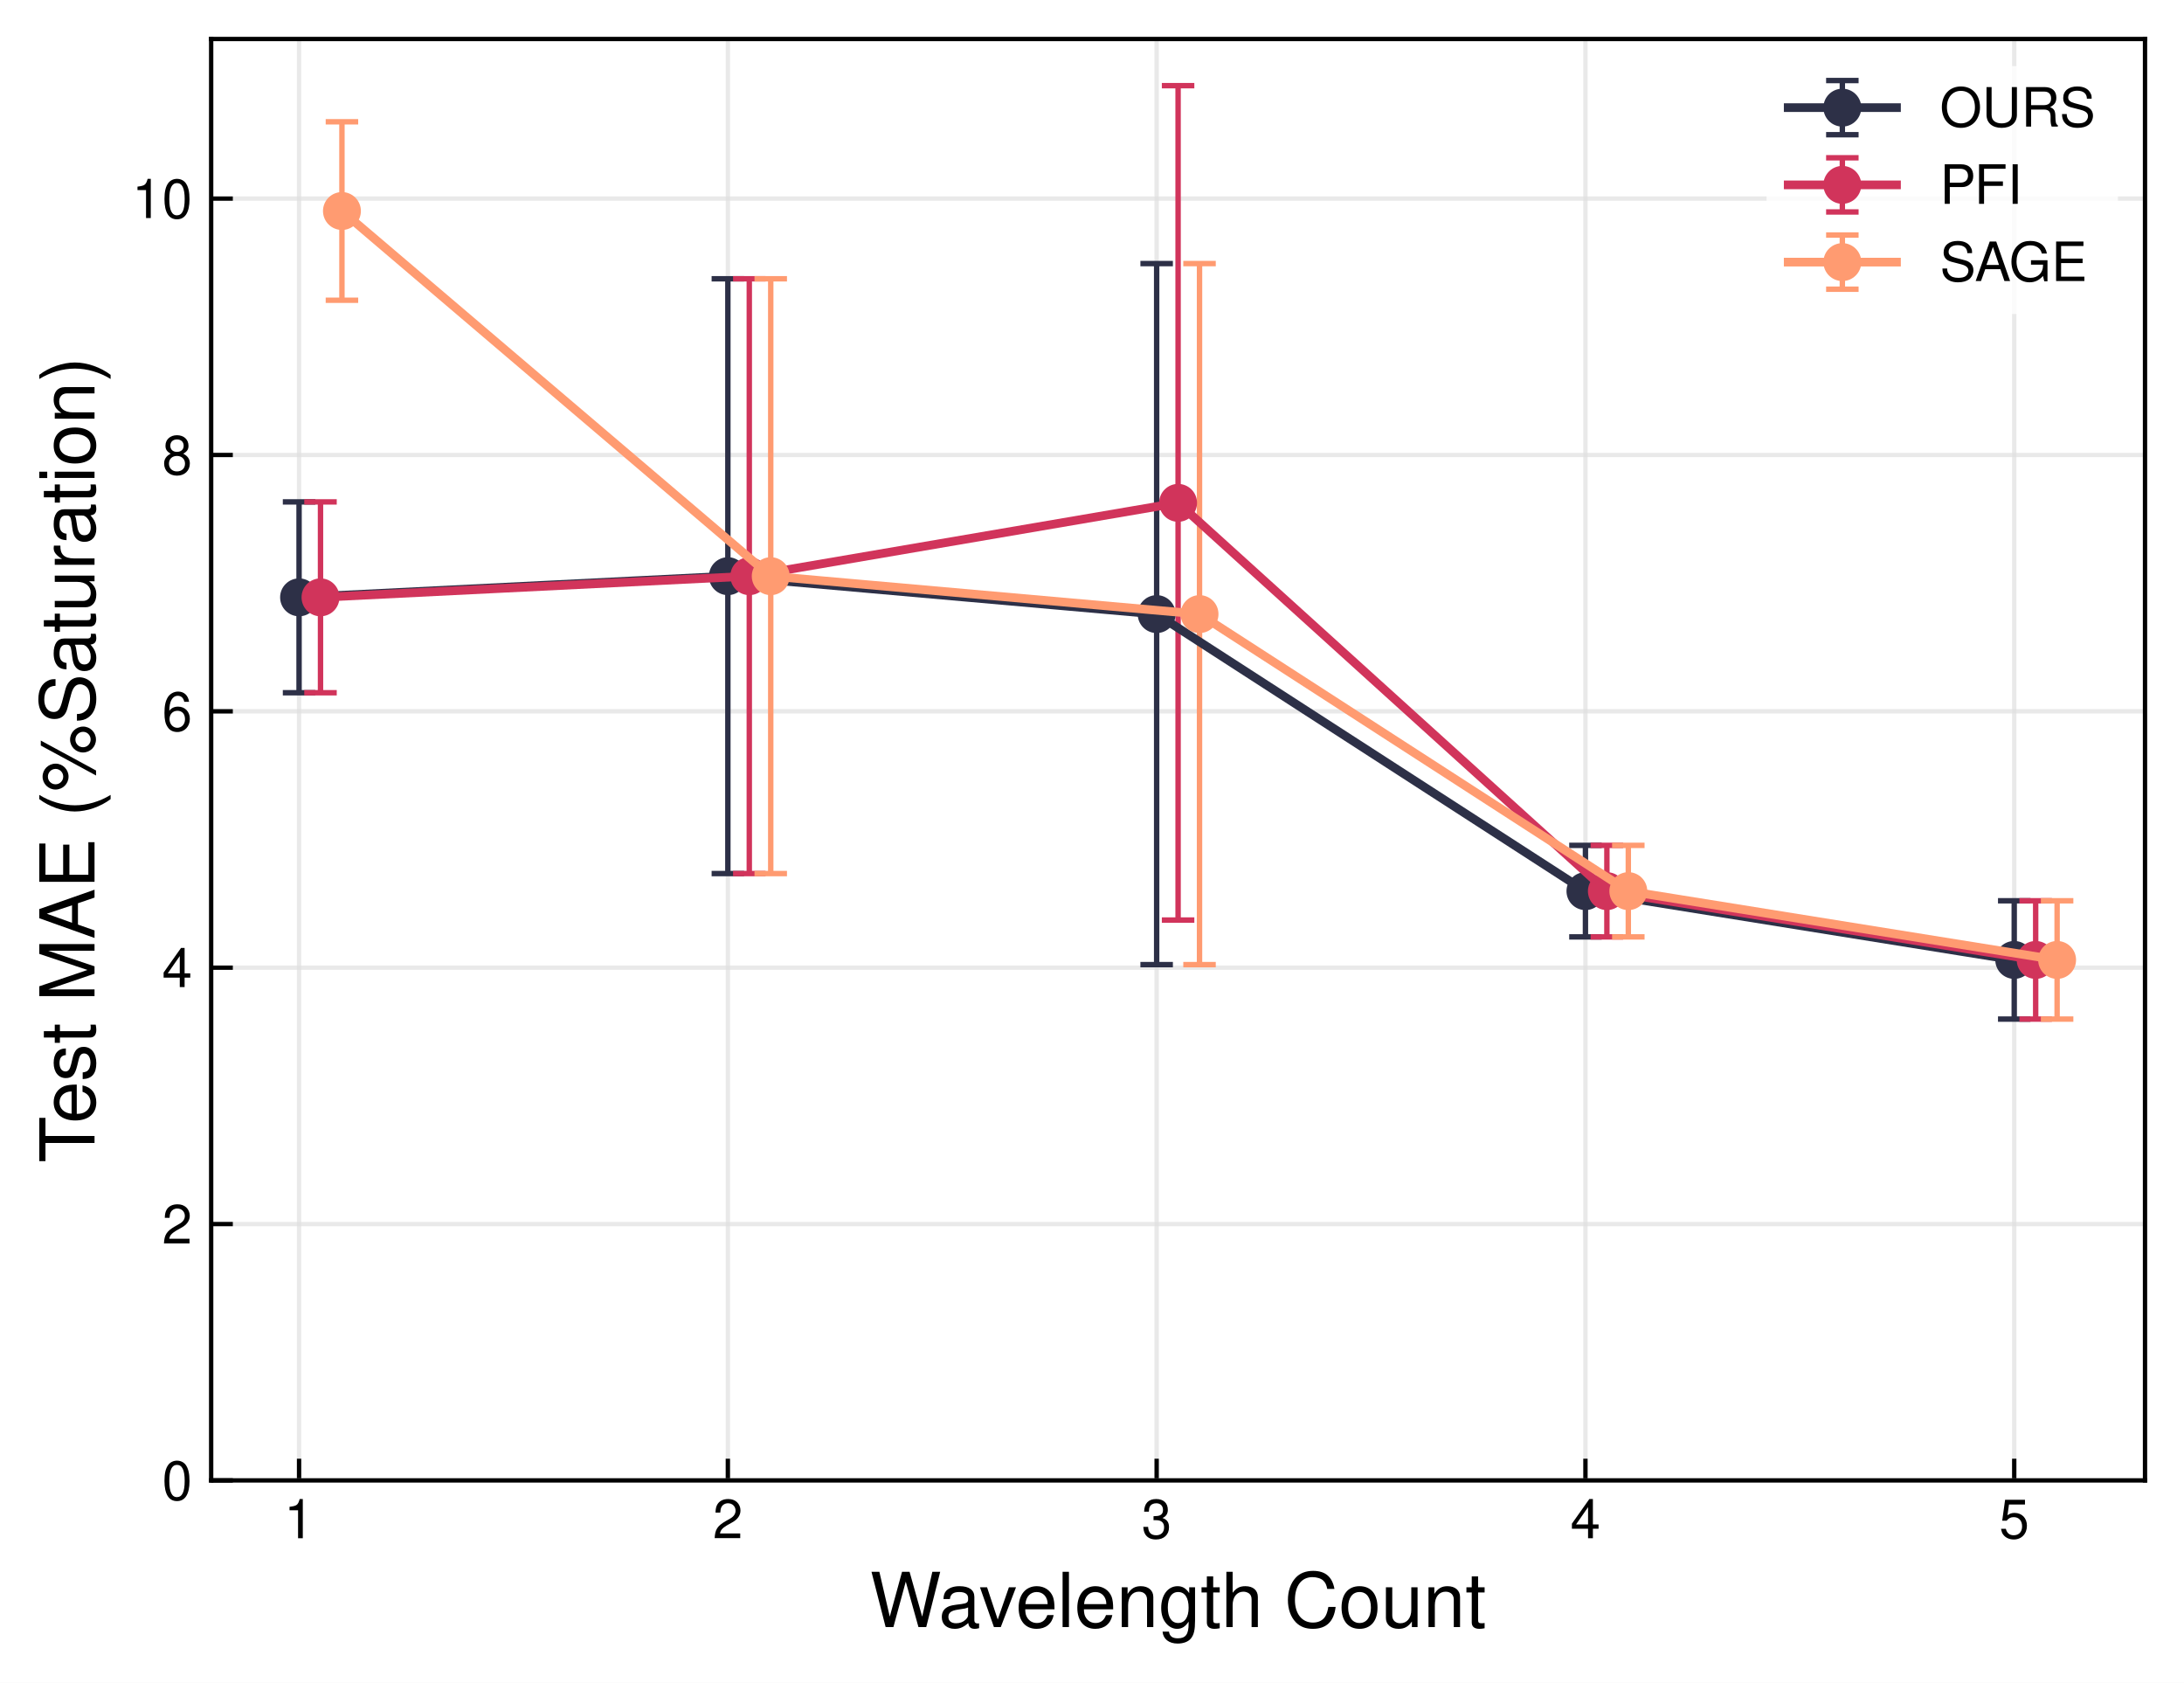
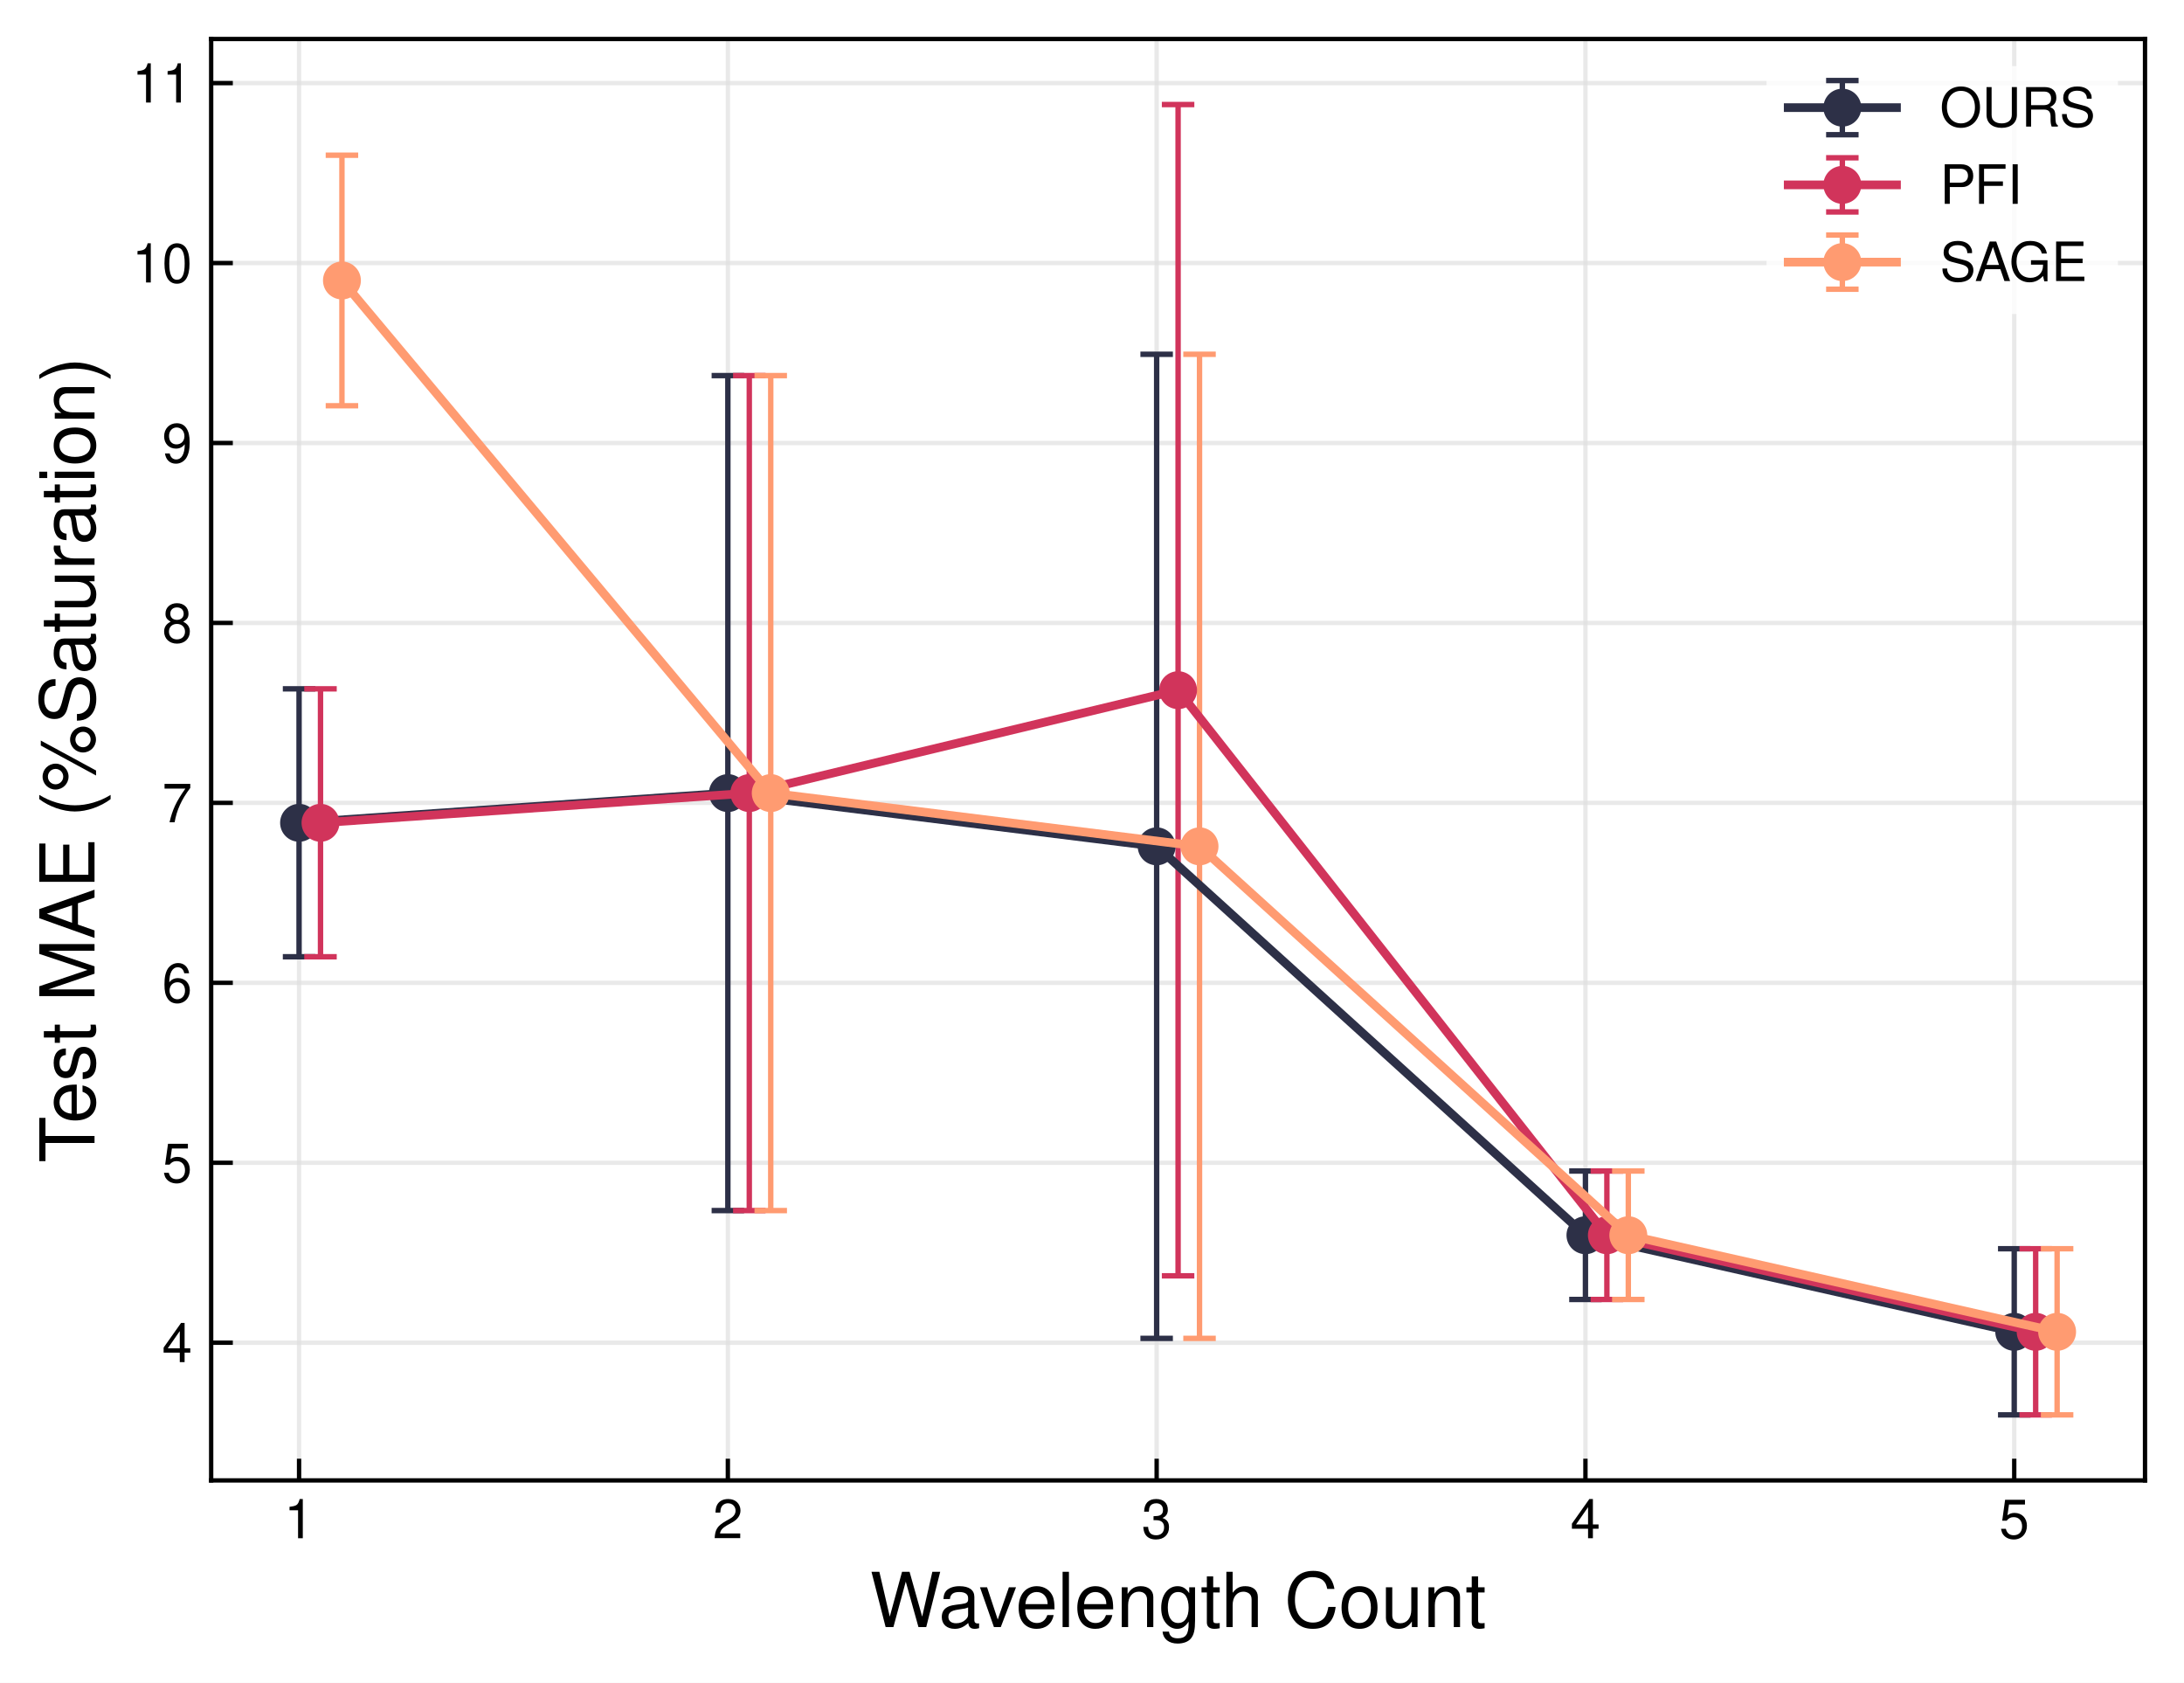
<svg xmlns="http://www.w3.org/2000/svg" xmlns:xlink="http://www.w3.org/1999/xlink" width="403.315pt" height="310.684pt" viewBox="0 0 403.315 310.684" version="1.1">
  <defs>
    <style type="text/css">*{stroke-linejoin: round; stroke-linecap: butt}</style>
  </defs>
  <g id="figure_1">
    <g id="patch_1">
      <path d="M 0 310.684  L 403.315 310.684  L 403.315 0  L 0 0  z " style="fill: #ffffff" />
    </g>
    <g id="axes_1">
      <g id="patch_2">
        <path d="M 38.995 273.312  L 396.115 273.312  L 396.115 7.2  L 38.995 7.2  z " style="fill: #ffffff" />
      </g>
      <g id="matplotlib.axis_1">
        <g id="xtick_1">
          <g id="line2d_1">
-             <path d="M 55.228 273.312  L 55.228 7.2  " clip-path="url(#pd18a18bf59)" style="fill: none; stroke: #e0e0e0; stroke-opacity: 0.7; stroke-width: 0.8; stroke-linecap: square" />
+             <path d="M 55.228 273.312  L 55.228 7.2  " clip-path="url(#p31837faec2)" style="fill: none; stroke: #e0e0e0; stroke-opacity: 0.7; stroke-width: 0.8; stroke-linecap: square" />
          </g>
          <g id="line2d_2">
            <defs>
-               <path id="mf7e721e243" d="M 0 0  L 0 -4  " style="stroke: #000000; stroke-width: 0.8" />
+               <path id="mc4f879bb40" d="M 0 0  L 0 -4  " style="stroke: #000000; stroke-width: 0.8" />
            </defs>
            <g>
-               <use xlink:href="#mf7e721e243" x="55.228" y="273.312" style="stroke: #000000; stroke-width: 0.8" />
+               <use xlink:href="#mc4f879bb40" x="55.228" y="273.312" style="stroke: #000000; stroke-width: 0.8" />
            </g>
          </g>
          <g id="text_1">
            <text style="font-size: 10px; font-family: 'Helvetica', 'Arial', sans-serif; text-anchor: middle" x="55.228" y="283.985" transform="rotate(-0 55.22773 283.9854)">1</text>
          </g>
        </g>
        <g id="xtick_2">
          <g id="line2d_3">
-             <path d="M 134.412 273.312  L 134.412 7.2  " clip-path="url(#pd18a18bf59)" style="fill: none; stroke: #e0e0e0; stroke-opacity: 0.7; stroke-width: 0.8; stroke-linecap: square" />
+             <path d="M 134.412 273.312  L 134.412 7.2  " clip-path="url(#p31837faec2)" style="fill: none; stroke: #e0e0e0; stroke-opacity: 0.7; stroke-width: 0.8; stroke-linecap: square" />
          </g>
          <g id="line2d_4">
            <g>
-               <use xlink:href="#mf7e721e243" x="134.412" y="273.312" style="stroke: #000000; stroke-width: 0.8" />
+               <use xlink:href="#mc4f879bb40" x="134.412" y="273.312" style="stroke: #000000; stroke-width: 0.8" />
            </g>
          </g>
          <g id="text_2">
            <text style="font-size: 10px; font-family: 'Helvetica', 'Arial', sans-serif; text-anchor: middle" x="134.412" y="283.985" transform="rotate(-0 134.4118 283.9854)">2</text>
          </g>
        </g>
        <g id="xtick_3">
          <g id="line2d_5">
-             <path d="M 213.596 273.312  L 213.596 7.2  " clip-path="url(#pd18a18bf59)" style="fill: none; stroke: #e0e0e0; stroke-opacity: 0.7; stroke-width: 0.8; stroke-linecap: square" />
+             <path d="M 213.596 273.312  L 213.596 7.2  " clip-path="url(#p31837faec2)" style="fill: none; stroke: #e0e0e0; stroke-opacity: 0.7; stroke-width: 0.8; stroke-linecap: square" />
          </g>
          <g id="line2d_6">
            <g>
-               <use xlink:href="#mf7e721e243" x="213.596" y="273.312" style="stroke: #000000; stroke-width: 0.8" />
+               <use xlink:href="#mc4f879bb40" x="213.596" y="273.312" style="stroke: #000000; stroke-width: 0.8" />
            </g>
          </g>
          <g id="text_3">
            <text style="font-size: 10px; font-family: 'Helvetica', 'Arial', sans-serif; text-anchor: middle" x="213.596" y="283.985" transform="rotate(-0 213.5958 283.9854)">3</text>
          </g>
        </g>
        <g id="xtick_4">
          <g id="line2d_7">
-             <path d="M 292.78 273.312  L 292.78 7.2  " clip-path="url(#pd18a18bf59)" style="fill: none; stroke: #e0e0e0; stroke-opacity: 0.7; stroke-width: 0.8; stroke-linecap: square" />
+             <path d="M 292.78 273.312  L 292.78 7.2  " clip-path="url(#p31837faec2)" style="fill: none; stroke: #e0e0e0; stroke-opacity: 0.7; stroke-width: 0.8; stroke-linecap: square" />
          </g>
          <g id="line2d_8">
            <g>
-               <use xlink:href="#mf7e721e243" x="292.78" y="273.312" style="stroke: #000000; stroke-width: 0.8" />
+               <use xlink:href="#mc4f879bb40" x="292.78" y="273.312" style="stroke: #000000; stroke-width: 0.8" />
            </g>
          </g>
          <g id="text_4">
            <text style="font-size: 10px; font-family: 'Helvetica', 'Arial', sans-serif; text-anchor: middle" x="292.78" y="283.985" transform="rotate(-0 292.7798 283.9854)">4</text>
          </g>
        </g>
        <g id="xtick_5">
          <g id="line2d_9">
-             <path d="M 371.964 273.312  L 371.964 7.2  " clip-path="url(#pd18a18bf59)" style="fill: none; stroke: #e0e0e0; stroke-opacity: 0.7; stroke-width: 0.8; stroke-linecap: square" />
+             <path d="M 371.964 273.312  L 371.964 7.2  " clip-path="url(#p31837faec2)" style="fill: none; stroke: #e0e0e0; stroke-opacity: 0.7; stroke-width: 0.8; stroke-linecap: square" />
          </g>
          <g id="line2d_10">
            <g>
-               <use xlink:href="#mf7e721e243" x="371.964" y="273.312" style="stroke: #000000; stroke-width: 0.8" />
+               <use xlink:href="#mc4f879bb40" x="371.964" y="273.312" style="stroke: #000000; stroke-width: 0.8" />
            </g>
          </g>
          <g id="text_5">
            <text style="font-size: 10px; font-family: 'Helvetica', 'Arial', sans-serif; text-anchor: middle" x="371.964" y="283.985" transform="rotate(-0 371.9639 283.9854)">5</text>
          </g>
        </g>
        <g id="text_6">
          <text style="font-size: 14px; font-family: 'Helvetica', 'Arial', sans-serif; text-anchor: middle" x="217.555" y="300.386" transform="rotate(-0 217.555 300.3861)">Wavelength Count</text>
        </g>
      </g>
      <g id="matplotlib.axis_2">
        <g id="ytick_1">
          <g id="line2d_11">
-             <path d="M 38.995 273.312  L 396.115 273.312  " clip-path="url(#pd18a18bf59)" style="fill: none; stroke: #e0e0e0; stroke-opacity: 0.7; stroke-width: 0.8; stroke-linecap: square" />
+             <path d="M 38.995 247.889  L 396.115 247.889  " clip-path="url(#p31837faec2)" style="fill: none; stroke: #e0e0e0; stroke-opacity: 0.7; stroke-width: 0.8; stroke-linecap: square" />
          </g>
          <g id="line2d_12">
            <defs>
-               <path id="m2897728978" d="M 0 0  L 4 0  " style="stroke: #000000; stroke-width: 0.8" />
+               <path id="mb06718df93" d="M 0 0  L 4 0  " style="stroke: #000000; stroke-width: 0.8" />
            </defs>
            <g>
-               <use xlink:href="#m2897728978" x="38.995" y="273.312" style="stroke: #000000; stroke-width: 0.8" />
+               <use xlink:href="#mb06718df93" x="38.995" y="247.889" style="stroke: #000000; stroke-width: 0.8" />
            </g>
          </g>
          <g id="text_7">
-             <text style="font-size: 10px; font-family: 'Helvetica', 'Arial', sans-serif; text-anchor: end" x="35.495" y="276.899" transform="rotate(-0 35.495 276.8987)">0</text>
+             <text style="font-size: 10px; font-family: 'Helvetica', 'Arial', sans-serif; text-anchor: end" x="35.495" y="251.476" transform="rotate(-0 35.495 251.4757)">4</text>
          </g>
        </g>
        <g id="ytick_2">
          <g id="line2d_13">
-             <path d="M 38.995 225.983  L 396.115 225.983  " clip-path="url(#pd18a18bf59)" style="fill: none; stroke: #e0e0e0; stroke-opacity: 0.7; stroke-width: 0.8; stroke-linecap: square" />
+             <path d="M 38.995 214.668  L 396.115 214.668  " clip-path="url(#p31837faec2)" style="fill: none; stroke: #e0e0e0; stroke-opacity: 0.7; stroke-width: 0.8; stroke-linecap: square" />
          </g>
          <g id="line2d_14">
            <g>
-               <use xlink:href="#m2897728978" x="38.995" y="225.983" style="stroke: #000000; stroke-width: 0.8" />
+               <use xlink:href="#mb06718df93" x="38.995" y="214.668" style="stroke: #000000; stroke-width: 0.8" />
            </g>
          </g>
          <g id="text_8">
-             <text style="font-size: 10px; font-family: 'Helvetica', 'Arial', sans-serif; text-anchor: end" x="35.495" y="229.57" transform="rotate(-0 35.495 229.5695)">2</text>
+             <text style="font-size: 10px; font-family: 'Helvetica', 'Arial', sans-serif; text-anchor: end" x="35.495" y="218.255" transform="rotate(-0 35.495 218.255)">5</text>
          </g>
        </g>
        <g id="ytick_3">
          <g id="line2d_15">
-             <path d="M 38.995 178.654  L 396.115 178.654  " clip-path="url(#pd18a18bf59)" style="fill: none; stroke: #e0e0e0; stroke-opacity: 0.7; stroke-width: 0.8; stroke-linecap: square" />
+             <path d="M 38.995 181.448  L 396.115 181.448  " clip-path="url(#p31837faec2)" style="fill: none; stroke: #e0e0e0; stroke-opacity: 0.7; stroke-width: 0.8; stroke-linecap: square" />
          </g>
          <g id="line2d_16">
            <g>
-               <use xlink:href="#m2897728978" x="38.995" y="178.654" style="stroke: #000000; stroke-width: 0.8" />
+               <use xlink:href="#mb06718df93" x="38.995" y="181.448" style="stroke: #000000; stroke-width: 0.8" />
            </g>
          </g>
          <g id="text_9">
-             <text style="font-size: 10px; font-family: 'Helvetica', 'Arial', sans-serif; text-anchor: end" x="35.495" y="182.24" transform="rotate(-0 35.495 182.2403)">4</text>
+             <text style="font-size: 10px; font-family: 'Helvetica', 'Arial', sans-serif; text-anchor: end" x="35.495" y="185.034" transform="rotate(-0 35.495 185.0343)">6</text>
          </g>
        </g>
        <g id="ytick_4">
          <g id="line2d_17">
-             <path d="M 38.995 131.324  L 396.115 131.324  " clip-path="url(#pd18a18bf59)" style="fill: none; stroke: #e0e0e0; stroke-opacity: 0.7; stroke-width: 0.8; stroke-linecap: square" />
+             <path d="M 38.995 148.227  L 396.115 148.227  " clip-path="url(#p31837faec2)" style="fill: none; stroke: #e0e0e0; stroke-opacity: 0.7; stroke-width: 0.8; stroke-linecap: square" />
          </g>
          <g id="line2d_18">
            <g>
-               <use xlink:href="#m2897728978" x="38.995" y="131.324" style="stroke: #000000; stroke-width: 0.8" />
+               <use xlink:href="#mb06718df93" x="38.995" y="148.227" style="stroke: #000000; stroke-width: 0.8" />
            </g>
          </g>
          <g id="text_10">
-             <text style="font-size: 10px; font-family: 'Helvetica', 'Arial', sans-serif; text-anchor: end" x="35.495" y="134.911" transform="rotate(-0 35.495 134.9111)">6</text>
+             <text style="font-size: 10px; font-family: 'Helvetica', 'Arial', sans-serif; text-anchor: end" x="35.495" y="151.814" transform="rotate(-0 35.495 151.8136)">7</text>
          </g>
        </g>
        <g id="ytick_5">
          <g id="line2d_19">
-             <path d="M 38.995 83.995  L 396.115 83.995  " clip-path="url(#pd18a18bf59)" style="fill: none; stroke: #e0e0e0; stroke-opacity: 0.7; stroke-width: 0.8; stroke-linecap: square" />
+             <path d="M 38.995 115.006  L 396.115 115.006  " clip-path="url(#p31837faec2)" style="fill: none; stroke: #e0e0e0; stroke-opacity: 0.7; stroke-width: 0.8; stroke-linecap: square" />
          </g>
          <g id="line2d_20">
            <g>
-               <use xlink:href="#m2897728978" x="38.995" y="83.995" style="stroke: #000000; stroke-width: 0.8" />
+               <use xlink:href="#mb06718df93" x="38.995" y="115.006" style="stroke: #000000; stroke-width: 0.8" />
            </g>
          </g>
          <g id="text_11">
-             <text style="font-size: 10px; font-family: 'Helvetica', 'Arial', sans-serif; text-anchor: end" x="35.495" y="87.582" transform="rotate(-0 35.495 87.58187)">8</text>
+             <text style="font-size: 10px; font-family: 'Helvetica', 'Arial', sans-serif; text-anchor: end" x="35.495" y="118.593" transform="rotate(-0 35.495 118.5929)">8</text>
          </g>
        </g>
        <g id="ytick_6">
          <g id="line2d_21">
-             <path d="M 38.995 36.666  L 396.115 36.666  " clip-path="url(#pd18a18bf59)" style="fill: none; stroke: #e0e0e0; stroke-opacity: 0.7; stroke-width: 0.8; stroke-linecap: square" />
+             <path d="M 38.995 81.785  L 396.115 81.785  " clip-path="url(#p31837faec2)" style="fill: none; stroke: #e0e0e0; stroke-opacity: 0.7; stroke-width: 0.8; stroke-linecap: square" />
          </g>
          <g id="line2d_22">
            <g>
-               <use xlink:href="#m2897728978" x="38.995" y="36.666" style="stroke: #000000; stroke-width: 0.8" />
+               <use xlink:href="#mb06718df93" x="38.995" y="81.785" style="stroke: #000000; stroke-width: 0.8" />
            </g>
          </g>
          <g id="text_12">
-             <text style="font-size: 10px; font-family: 'Helvetica', 'Arial', sans-serif; text-anchor: end" x="35.495" y="40.253" transform="rotate(-0 35.495 40.25266)">10</text>
-           </g>
-         </g>
-         <g id="text_13">
+             <text style="font-size: 10px; font-family: 'Helvetica', 'Arial', sans-serif; text-anchor: end" x="35.495" y="85.372" transform="rotate(-0 35.495 85.37215)">9</text>
+           </g>
+         </g>
+         <g id="ytick_7">
+           <g id="line2d_23">
+             <path d="M 38.995 48.565  L 396.115 48.565  " clip-path="url(#p31837faec2)" style="fill: none; stroke: #e0e0e0; stroke-opacity: 0.7; stroke-width: 0.8; stroke-linecap: square" />
+           </g>
+           <g id="line2d_24">
+             <g>
+               <use xlink:href="#mb06718df93" x="38.995" y="48.565" style="stroke: #000000; stroke-width: 0.8" />
+             </g>
+           </g>
+           <g id="text_13">
+             <text style="font-size: 10px; font-family: 'Helvetica', 'Arial', sans-serif; text-anchor: end" x="35.495" y="52.151" transform="rotate(-0 35.495 52.15143)">10</text>
+           </g>
+         </g>
+         <g id="ytick_8">
+           <g id="line2d_25">
+             <path d="M 38.995 15.344  L 396.115 15.344  " clip-path="url(#p31837faec2)" style="fill: none; stroke: #e0e0e0; stroke-opacity: 0.7; stroke-width: 0.8; stroke-linecap: square" />
+           </g>
+           <g id="line2d_26">
+             <g>
+               <use xlink:href="#mb06718df93" x="38.995" y="15.344" style="stroke: #000000; stroke-width: 0.8" />
+             </g>
+           </g>
+           <g id="text_14">
+             <text style="font-size: 10px; font-family: 'Helvetica', 'Arial', sans-serif; text-anchor: end" x="35.495" y="18.931" transform="rotate(-0 35.495 18.93071)">11</text>
+           </g>
+         </g>
+         <g id="text_15">
          <text style="font-size: 14px; font-family: 'Helvetica', 'Arial', sans-serif; text-anchor: middle" x="17.455" y="140.256" transform="rotate(-90 17.455 140.256)">Test MAE (%Saturation)</text>
        </g>
      </g>
      <g id="LineCollection_1">
-         <path d="M 55.228 127.897  L 55.228 92.665  " clip-path="url(#pd18a18bf59)" style="fill: none; stroke: #2d3047" />
-         <path d="M 134.412 161.279  L 134.412 51.466  " clip-path="url(#pd18a18bf59)" style="fill: none; stroke: #2d3047" />
-         <path d="M 213.596 178.085  L 213.596 48.666  " clip-path="url(#pd18a18bf59)" style="fill: none; stroke: #2d3047" />
-         <path d="M 292.78 172.964  L 292.78 156.075  " clip-path="url(#pd18a18bf59)" style="fill: none; stroke: #2d3047" />
-         <path d="M 371.964 188.147  L 371.964 166.298  " clip-path="url(#pd18a18bf59)" style="fill: none; stroke: #2d3047" />
-       </g>
-       <g id="line2d_23">
-         <defs>
-           <path id="m6a7c596b6a" d="M 3 0  L -3 -0  " style="stroke: #2d3047" />
-         </defs>
-         <g clip-path="url(#pd18a18bf59)">
-           <use xlink:href="#m6a7c596b6a" x="55.228" y="127.897" style="fill: #2d3047; stroke: #2d3047" />
-           <use xlink:href="#m6a7c596b6a" x="134.412" y="161.279" style="fill: #2d3047; stroke: #2d3047" />
-           <use xlink:href="#m6a7c596b6a" x="213.596" y="178.085" style="fill: #2d3047; stroke: #2d3047" />
-           <use xlink:href="#m6a7c596b6a" x="292.78" y="172.964" style="fill: #2d3047; stroke: #2d3047" />
-           <use xlink:href="#m6a7c596b6a" x="371.964" y="188.147" style="fill: #2d3047; stroke: #2d3047" />
-         </g>
-       </g>
-       <g id="line2d_24">
-         <g clip-path="url(#pd18a18bf59)">
-           <use xlink:href="#m6a7c596b6a" x="55.228" y="92.665" style="fill: #2d3047; stroke: #2d3047" />
-           <use xlink:href="#m6a7c596b6a" x="134.412" y="51.466" style="fill: #2d3047; stroke: #2d3047" />
-           <use xlink:href="#m6a7c596b6a" x="213.596" y="48.666" style="fill: #2d3047; stroke: #2d3047" />
-           <use xlink:href="#m6a7c596b6a" x="292.78" y="156.075" style="fill: #2d3047; stroke: #2d3047" />
-           <use xlink:href="#m6a7c596b6a" x="371.964" y="166.298" style="fill: #2d3047; stroke: #2d3047" />
+         <path d="M 55.228 176.637  L 55.228 127.177  " clip-path="url(#p31837faec2)" style="fill: none; stroke: #2d3047" />
+         <path d="M 134.412 223.498  L 134.412 69.341  " clip-path="url(#p31837faec2)" style="fill: none; stroke: #2d3047" />
+         <path d="M 213.596 247.09  L 213.596 65.411  " clip-path="url(#p31837faec2)" style="fill: none; stroke: #2d3047" />
+         <path d="M 292.78 239.903  L 292.78 216.194  " clip-path="url(#p31837faec2)" style="fill: none; stroke: #2d3047" />
+         <path d="M 371.964 261.216  L 371.964 230.545  " clip-path="url(#p31837faec2)" style="fill: none; stroke: #2d3047" />
+       </g>
+       <g id="line2d_27">
+         <defs>
+           <path id="mf16264086b" d="M 3 0  L -3 -0  " style="stroke: #2d3047" />
+         </defs>
+         <g clip-path="url(#p31837faec2)">
+           <use xlink:href="#mf16264086b" x="55.228" y="176.637" style="fill: #2d3047; stroke: #2d3047" />
+           <use xlink:href="#mf16264086b" x="134.412" y="223.498" style="fill: #2d3047; stroke: #2d3047" />
+           <use xlink:href="#mf16264086b" x="213.596" y="247.09" style="fill: #2d3047; stroke: #2d3047" />
+           <use xlink:href="#mf16264086b" x="292.78" y="239.903" style="fill: #2d3047; stroke: #2d3047" />
+           <use xlink:href="#mf16264086b" x="371.964" y="261.216" style="fill: #2d3047; stroke: #2d3047" />
+         </g>
+       </g>
+       <g id="line2d_28">
+         <g clip-path="url(#p31837faec2)">
+           <use xlink:href="#mf16264086b" x="55.228" y="127.177" style="fill: #2d3047; stroke: #2d3047" />
+           <use xlink:href="#mf16264086b" x="134.412" y="69.341" style="fill: #2d3047; stroke: #2d3047" />
+           <use xlink:href="#mf16264086b" x="213.596" y="65.411" style="fill: #2d3047; stroke: #2d3047" />
+           <use xlink:href="#mf16264086b" x="292.78" y="216.194" style="fill: #2d3047; stroke: #2d3047" />
+           <use xlink:href="#mf16264086b" x="371.964" y="230.545" style="fill: #2d3047; stroke: #2d3047" />
        </g>
      </g>
      <g id="LineCollection_2">
-         <path d="M 59.187 127.897  L 59.187 92.665  " clip-path="url(#pd18a18bf59)" style="fill: none; stroke: #d1345b" />
-         <path d="M 138.371 161.279  L 138.371 51.466  " clip-path="url(#pd18a18bf59)" style="fill: none; stroke: #d1345b" />
-         <path d="M 217.555 169.86  L 217.555 15.817  " clip-path="url(#pd18a18bf59)" style="fill: none; stroke: #d1345b" />
-         <path d="M 296.739 172.964  L 296.739 156.075  " clip-path="url(#pd18a18bf59)" style="fill: none; stroke: #d1345b" />
-         <path d="M 375.923 188.147  L 375.923 166.298  " clip-path="url(#pd18a18bf59)" style="fill: none; stroke: #d1345b" />
-       </g>
-       <g id="line2d_25">
-         <defs>
-           <path id="m228c9fef3c" d="M 3 0  L -3 -0  " style="stroke: #d1345b" />
-         </defs>
-         <g clip-path="url(#pd18a18bf59)">
-           <use xlink:href="#m228c9fef3c" x="59.187" y="127.897" style="fill: #d1345b; stroke: #d1345b" />
-           <use xlink:href="#m228c9fef3c" x="138.371" y="161.279" style="fill: #d1345b; stroke: #d1345b" />
-           <use xlink:href="#m228c9fef3c" x="217.555" y="169.86" style="fill: #d1345b; stroke: #d1345b" />
-           <use xlink:href="#m228c9fef3c" x="296.739" y="172.964" style="fill: #d1345b; stroke: #d1345b" />
-           <use xlink:href="#m228c9fef3c" x="375.923" y="188.147" style="fill: #d1345b; stroke: #d1345b" />
-         </g>
-       </g>
-       <g id="line2d_26">
-         <g clip-path="url(#pd18a18bf59)">
-           <use xlink:href="#m228c9fef3c" x="59.187" y="92.665" style="fill: #d1345b; stroke: #d1345b" />
-           <use xlink:href="#m228c9fef3c" x="138.371" y="51.466" style="fill: #d1345b; stroke: #d1345b" />
-           <use xlink:href="#m228c9fef3c" x="217.555" y="15.817" style="fill: #d1345b; stroke: #d1345b" />
-           <use xlink:href="#m228c9fef3c" x="296.739" y="156.075" style="fill: #d1345b; stroke: #d1345b" />
-           <use xlink:href="#m228c9fef3c" x="375.923" y="166.298" style="fill: #d1345b; stroke: #d1345b" />
+         <path d="M 59.187 176.637  L 59.187 127.177  " clip-path="url(#p31837faec2)" style="fill: none; stroke: #d1345b" />
+         <path d="M 138.371 223.498  L 138.371 69.341  " clip-path="url(#p31837faec2)" style="fill: none; stroke: #d1345b" />
+         <path d="M 217.555 235.544  L 217.555 19.296  " clip-path="url(#p31837faec2)" style="fill: none; stroke: #d1345b" />
+         <path d="M 296.739 239.903  L 296.739 216.194  " clip-path="url(#p31837faec2)" style="fill: none; stroke: #d1345b" />
+         <path d="M 375.923 261.216  L 375.923 230.545  " clip-path="url(#p31837faec2)" style="fill: none; stroke: #d1345b" />
+       </g>
+       <g id="line2d_29">
+         <defs>
+           <path id="m8b74b6b28a" d="M 3 0  L -3 -0  " style="stroke: #d1345b" />
+         </defs>
+         <g clip-path="url(#p31837faec2)">
+           <use xlink:href="#m8b74b6b28a" x="59.187" y="176.637" style="fill: #d1345b; stroke: #d1345b" />
+           <use xlink:href="#m8b74b6b28a" x="138.371" y="223.498" style="fill: #d1345b; stroke: #d1345b" />
+           <use xlink:href="#m8b74b6b28a" x="217.555" y="235.544" style="fill: #d1345b; stroke: #d1345b" />
+           <use xlink:href="#m8b74b6b28a" x="296.739" y="239.903" style="fill: #d1345b; stroke: #d1345b" />
+           <use xlink:href="#m8b74b6b28a" x="375.923" y="261.216" style="fill: #d1345b; stroke: #d1345b" />
+         </g>
+       </g>
+       <g id="line2d_30">
+         <g clip-path="url(#p31837faec2)">
+           <use xlink:href="#m8b74b6b28a" x="59.187" y="127.177" style="fill: #d1345b; stroke: #d1345b" />
+           <use xlink:href="#m8b74b6b28a" x="138.371" y="69.341" style="fill: #d1345b; stroke: #d1345b" />
+           <use xlink:href="#m8b74b6b28a" x="217.555" y="19.296" style="fill: #d1345b; stroke: #d1345b" />
+           <use xlink:href="#m8b74b6b28a" x="296.739" y="216.194" style="fill: #d1345b; stroke: #d1345b" />
+           <use xlink:href="#m8b74b6b28a" x="375.923" y="230.545" style="fill: #d1345b; stroke: #d1345b" />
        </g>
      </g>
      <g id="LineCollection_3">
-         <path d="M 63.146 55.432  L 63.146 22.483  " clip-path="url(#pd18a18bf59)" style="fill: none; stroke: #ff9b71" />
-         <path d="M 142.33 161.279  L 142.33 51.466  " clip-path="url(#pd18a18bf59)" style="fill: none; stroke: #ff9b71" />
-         <path d="M 221.514 178.085  L 221.514 48.666  " clip-path="url(#pd18a18bf59)" style="fill: none; stroke: #ff9b71" />
-         <path d="M 300.698 172.964  L 300.698 156.075  " clip-path="url(#pd18a18bf59)" style="fill: none; stroke: #ff9b71" />
-         <path d="M 379.882 188.147  L 379.882 166.298  " clip-path="url(#pd18a18bf59)" style="fill: none; stroke: #ff9b71" />
-       </g>
-       <g id="line2d_27">
-         <defs>
-           <path id="m26f12bb80f" d="M 3 0  L -3 -0  " style="stroke: #ff9b71" />
-         </defs>
-         <g clip-path="url(#pd18a18bf59)">
-           <use xlink:href="#m26f12bb80f" x="63.146" y="55.432" style="fill: #ff9b71; stroke: #ff9b71" />
-           <use xlink:href="#m26f12bb80f" x="142.33" y="161.279" style="fill: #ff9b71; stroke: #ff9b71" />
-           <use xlink:href="#m26f12bb80f" x="221.514" y="178.085" style="fill: #ff9b71; stroke: #ff9b71" />
-           <use xlink:href="#m26f12bb80f" x="300.698" y="172.964" style="fill: #ff9b71; stroke: #ff9b71" />
-           <use xlink:href="#m26f12bb80f" x="379.882" y="188.147" style="fill: #ff9b71; stroke: #ff9b71" />
-         </g>
-       </g>
-       <g id="line2d_28">
-         <g clip-path="url(#pd18a18bf59)">
-           <use xlink:href="#m26f12bb80f" x="63.146" y="22.483" style="fill: #ff9b71; stroke: #ff9b71" />
-           <use xlink:href="#m26f12bb80f" x="142.33" y="51.466" style="fill: #ff9b71; stroke: #ff9b71" />
-           <use xlink:href="#m26f12bb80f" x="221.514" y="48.666" style="fill: #ff9b71; stroke: #ff9b71" />
-           <use xlink:href="#m26f12bb80f" x="300.698" y="156.075" style="fill: #ff9b71; stroke: #ff9b71" />
-           <use xlink:href="#m26f12bb80f" x="379.882" y="166.298" style="fill: #ff9b71; stroke: #ff9b71" />
-         </g>
-       </g>
-       <g id="line2d_29">
-         <path d="M 55.228 110.281  L 134.412 106.372  L 213.596 113.375  L 292.78 164.52  L 371.964 177.223  " clip-path="url(#pd18a18bf59)" style="fill: none; stroke: #2d3047; stroke-width: 1.6; stroke-linecap: square" />
-         <defs>
-           <path id="m2d9a00ed03" d="M 0 3  C 0.796 3 1.559 2.684 2.121 2.121  C 2.684 1.559 3 0.796 3 0  C 3 -0.796 2.684 -1.559 2.121 -2.121  C 1.559 -2.684 0.796 -3 0 -3  C -0.796 -3 -1.559 -2.684 -2.121 -2.121  C -2.684 -1.559 -3 -0.796 -3 0  C -3 0.796 -2.684 1.559 -2.121 2.121  C -1.559 2.684 -0.796 3 0 3  z " style="stroke: #2d3047" />
-         </defs>
-         <g clip-path="url(#pd18a18bf59)">
-           <use xlink:href="#m2d9a00ed03" x="55.228" y="110.281" style="fill: #2d3047; stroke: #2d3047" />
-           <use xlink:href="#m2d9a00ed03" x="134.412" y="106.372" style="fill: #2d3047; stroke: #2d3047" />
-           <use xlink:href="#m2d9a00ed03" x="213.596" y="113.375" style="fill: #2d3047; stroke: #2d3047" />
-           <use xlink:href="#m2d9a00ed03" x="292.78" y="164.52" style="fill: #2d3047; stroke: #2d3047" />
-           <use xlink:href="#m2d9a00ed03" x="371.964" y="177.223" style="fill: #2d3047; stroke: #2d3047" />
-         </g>
-       </g>
-       <g id="line2d_30">
-         <path d="M 59.187 110.281  L 138.371 106.372  L 217.555 92.838  L 296.739 164.52  L 375.923 177.223  " clip-path="url(#pd18a18bf59)" style="fill: none; stroke: #d1345b; stroke-width: 1.6; stroke-linecap: square" />
-         <defs>
-           <path id="m79c4240216" d="M 0 3  C 0.796 3 1.559 2.684 2.121 2.121  C 2.684 1.559 3 0.796 3 0  C 3 -0.796 2.684 -1.559 2.121 -2.121  C 1.559 -2.684 0.796 -3 0 -3  C -0.796 -3 -1.559 -2.684 -2.121 -2.121  C -2.684 -1.559 -3 -0.796 -3 0  C -3 0.796 -2.684 1.559 -2.121 2.121  C -1.559 2.684 -0.796 3 0 3  z " style="stroke: #d1345b" />
-         </defs>
-         <g clip-path="url(#pd18a18bf59)">
-           <use xlink:href="#m79c4240216" x="59.187" y="110.281" style="fill: #d1345b; stroke: #d1345b" />
-           <use xlink:href="#m79c4240216" x="138.371" y="106.372" style="fill: #d1345b; stroke: #d1345b" />
-           <use xlink:href="#m79c4240216" x="217.555" y="92.838" style="fill: #d1345b; stroke: #d1345b" />
-           <use xlink:href="#m79c4240216" x="296.739" y="164.52" style="fill: #d1345b; stroke: #d1345b" />
-           <use xlink:href="#m79c4240216" x="375.923" y="177.223" style="fill: #d1345b; stroke: #d1345b" />
-         </g>
+         <path d="M 63.146 74.909  L 63.146 28.654  " clip-path="url(#p31837faec2)" style="fill: none; stroke: #ff9b71" />
+         <path d="M 142.33 223.498  L 142.33 69.341  " clip-path="url(#p31837faec2)" style="fill: none; stroke: #ff9b71" />
+         <path d="M 221.514 247.09  L 221.514 65.411  " clip-path="url(#p31837faec2)" style="fill: none; stroke: #ff9b71" />
+         <path d="M 300.698 239.903  L 300.698 216.194  " clip-path="url(#p31837faec2)" style="fill: none; stroke: #ff9b71" />
+         <path d="M 379.882 261.216  L 379.882 230.545  " clip-path="url(#p31837faec2)" style="fill: none; stroke: #ff9b71" />
      </g>
      <g id="line2d_31">
-         <path d="M 63.146 38.957  L 142.33 106.372  L 221.514 113.375  L 300.698 164.52  L 379.882 177.223  " clip-path="url(#pd18a18bf59)" style="fill: none; stroke: #ff9b71; stroke-width: 1.6; stroke-linecap: square" />
-         <defs>
-           <path id="m9a8be9bbc5" d="M 0 3  C 0.796 3 1.559 2.684 2.121 2.121  C 2.684 1.559 3 0.796 3 0  C 3 -0.796 2.684 -1.559 2.121 -2.121  C 1.559 -2.684 0.796 -3 0 -3  C -0.796 -3 -1.559 -2.684 -2.121 -2.121  C -2.684 -1.559 -3 -0.796 -3 0  C -3 0.796 -2.684 1.559 -2.121 2.121  C -1.559 2.684 -0.796 3 0 3  z " style="stroke: #ff9b71" />
-         </defs>
-         <g clip-path="url(#pd18a18bf59)">
-           <use xlink:href="#m9a8be9bbc5" x="63.146" y="38.957" style="fill: #ff9b71; stroke: #ff9b71" />
-           <use xlink:href="#m9a8be9bbc5" x="142.33" y="106.372" style="fill: #ff9b71; stroke: #ff9b71" />
-           <use xlink:href="#m9a8be9bbc5" x="221.514" y="113.375" style="fill: #ff9b71; stroke: #ff9b71" />
-           <use xlink:href="#m9a8be9bbc5" x="300.698" y="164.52" style="fill: #ff9b71; stroke: #ff9b71" />
-           <use xlink:href="#m9a8be9bbc5" x="379.882" y="177.223" style="fill: #ff9b71; stroke: #ff9b71" />
+         <defs>
+           <path id="m051bbc0928" d="M 3 0  L -3 -0  " style="stroke: #ff9b71" />
+         </defs>
+         <g clip-path="url(#p31837faec2)">
+           <use xlink:href="#m051bbc0928" x="63.146" y="74.909" style="fill: #ff9b71; stroke: #ff9b71" />
+           <use xlink:href="#m051bbc0928" x="142.33" y="223.498" style="fill: #ff9b71; stroke: #ff9b71" />
+           <use xlink:href="#m051bbc0928" x="221.514" y="247.09" style="fill: #ff9b71; stroke: #ff9b71" />
+           <use xlink:href="#m051bbc0928" x="300.698" y="239.903" style="fill: #ff9b71; stroke: #ff9b71" />
+           <use xlink:href="#m051bbc0928" x="379.882" y="261.216" style="fill: #ff9b71; stroke: #ff9b71" />
+         </g>
+       </g>
+       <g id="line2d_32">
+         <g clip-path="url(#p31837faec2)">
+           <use xlink:href="#m051bbc0928" x="63.146" y="28.654" style="fill: #ff9b71; stroke: #ff9b71" />
+           <use xlink:href="#m051bbc0928" x="142.33" y="69.341" style="fill: #ff9b71; stroke: #ff9b71" />
+           <use xlink:href="#m051bbc0928" x="221.514" y="65.411" style="fill: #ff9b71; stroke: #ff9b71" />
+           <use xlink:href="#m051bbc0928" x="300.698" y="216.194" style="fill: #ff9b71; stroke: #ff9b71" />
+           <use xlink:href="#m051bbc0928" x="379.882" y="230.545" style="fill: #ff9b71; stroke: #ff9b71" />
+         </g>
+       </g>
+       <g id="line2d_33">
+         <path d="M 55.228 151.907  L 134.412 146.42  L 213.596 156.251  L 292.78 228.048  L 371.964 245.88  " clip-path="url(#p31837faec2)" style="fill: none; stroke: #2d3047; stroke-width: 1.6; stroke-linecap: square" />
+         <defs>
+           <path id="mfe8b133f01" d="M 0 3  C 0.796 3 1.559 2.684 2.121 2.121  C 2.684 1.559 3 0.796 3 0  C 3 -0.796 2.684 -1.559 2.121 -2.121  C 1.559 -2.684 0.796 -3 0 -3  C -0.796 -3 -1.559 -2.684 -2.121 -2.121  C -2.684 -1.559 -3 -0.796 -3 0  C -3 0.796 -2.684 1.559 -2.121 2.121  C -1.559 2.684 -0.796 3 0 3  z " style="stroke: #2d3047" />
+         </defs>
+         <g clip-path="url(#p31837faec2)">
+           <use xlink:href="#mfe8b133f01" x="55.228" y="151.907" style="fill: #2d3047; stroke: #2d3047" />
+           <use xlink:href="#mfe8b133f01" x="134.412" y="146.42" style="fill: #2d3047; stroke: #2d3047" />
+           <use xlink:href="#mfe8b133f01" x="213.596" y="156.251" style="fill: #2d3047; stroke: #2d3047" />
+           <use xlink:href="#mfe8b133f01" x="292.78" y="228.048" style="fill: #2d3047; stroke: #2d3047" />
+           <use xlink:href="#mfe8b133f01" x="371.964" y="245.88" style="fill: #2d3047; stroke: #2d3047" />
+         </g>
+       </g>
+       <g id="line2d_34">
+         <path d="M 59.187 151.907  L 138.371 146.42  L 217.555 127.42  L 296.739 228.048  L 375.923 245.88  " clip-path="url(#p31837faec2)" style="fill: none; stroke: #d1345b; stroke-width: 1.6; stroke-linecap: square" />
+         <defs>
+           <path id="mb1055db1c2" d="M 0 3  C 0.796 3 1.559 2.684 2.121 2.121  C 2.684 1.559 3 0.796 3 0  C 3 -0.796 2.684 -1.559 2.121 -2.121  C 1.559 -2.684 0.796 -3 0 -3  C -0.796 -3 -1.559 -2.684 -2.121 -2.121  C -2.684 -1.559 -3 -0.796 -3 0  C -3 0.796 -2.684 1.559 -2.121 2.121  C -1.559 2.684 -0.796 3 0 3  z " style="stroke: #d1345b" />
+         </defs>
+         <g clip-path="url(#p31837faec2)">
+           <use xlink:href="#mb1055db1c2" x="59.187" y="151.907" style="fill: #d1345b; stroke: #d1345b" />
+           <use xlink:href="#mb1055db1c2" x="138.371" y="146.42" style="fill: #d1345b; stroke: #d1345b" />
+           <use xlink:href="#mb1055db1c2" x="217.555" y="127.42" style="fill: #d1345b; stroke: #d1345b" />
+           <use xlink:href="#mb1055db1c2" x="296.739" y="228.048" style="fill: #d1345b; stroke: #d1345b" />
+           <use xlink:href="#mb1055db1c2" x="375.923" y="245.88" style="fill: #d1345b; stroke: #d1345b" />
+         </g>
+       </g>
+       <g id="line2d_35">
+         <path d="M 63.146 51.782  L 142.33 146.42  L 221.514 156.251  L 300.698 228.048  L 379.882 245.88  " clip-path="url(#p31837faec2)" style="fill: none; stroke: #ff9b71; stroke-width: 1.6; stroke-linecap: square" />
+         <defs>
+           <path id="m08444b97e4" d="M 0 3  C 0.796 3 1.559 2.684 2.121 2.121  C 2.684 1.559 3 0.796 3 0  C 3 -0.796 2.684 -1.559 2.121 -2.121  C 1.559 -2.684 0.796 -3 0 -3  C -0.796 -3 -1.559 -2.684 -2.121 -2.121  C -2.684 -1.559 -3 -0.796 -3 0  C -3 0.796 -2.684 1.559 -2.121 2.121  C -1.559 2.684 -0.796 3 0 3  z " style="stroke: #ff9b71" />
+         </defs>
+         <g clip-path="url(#p31837faec2)">
+           <use xlink:href="#m08444b97e4" x="63.146" y="51.782" style="fill: #ff9b71; stroke: #ff9b71" />
+           <use xlink:href="#m08444b97e4" x="142.33" y="146.42" style="fill: #ff9b71; stroke: #ff9b71" />
+           <use xlink:href="#m08444b97e4" x="221.514" y="156.251" style="fill: #ff9b71; stroke: #ff9b71" />
+           <use xlink:href="#m08444b97e4" x="300.698" y="228.048" style="fill: #ff9b71; stroke: #ff9b71" />
+           <use xlink:href="#m08444b97e4" x="379.882" y="245.88" style="fill: #ff9b71; stroke: #ff9b71" />
        </g>
      </g>
      <g id="patch_3">
        <path d="M 38.995 273.312  L 38.995 7.2  " style="fill: none; stroke: #000000; stroke-width: 0.8; stroke-linejoin: miter; stroke-linecap: square" />
      </g>
      <g id="patch_4">
        <path d="M 396.115 273.312  L 396.115 7.2  " style="fill: none; stroke: #000000; stroke-width: 0.8; stroke-linejoin: miter; stroke-linecap: square" />
      </g>
      <g id="patch_5">
        <path d="M 38.995 273.312  L 396.115 273.312  " style="fill: none; stroke: #000000; stroke-width: 0.8; stroke-linejoin: miter; stroke-linecap: square" />
      </g>
      <g id="patch_6">
        <path d="M 38.995 7.2  L 396.115 7.2  " style="fill: none; stroke: #000000; stroke-width: 0.8; stroke-linejoin: miter; stroke-linecap: square" />
      </g>
      <g id="legend_1">
        <g id="patch_7">
          <path d="M 328.223 57.973  L 389.115 57.973  Q 391.115 57.973 391.115 55.973  L 391.115 14.2  Q 391.115 12.2 389.115 12.2  L 328.223 12.2  Q 326.223 12.2 326.223 14.2  L 326.223 55.973  Q 326.223 57.973 328.223 57.973  z " style="fill: #ffffff; opacity: 0.8" />
        </g>
        <g id="LineCollection_4">
          <path d="M 340.223 24.873  L 340.223 14.873  " style="fill: none; stroke: #2d3047" />
        </g>
-         <g id="line2d_32">
-           <g>
-             <use xlink:href="#m6a7c596b6a" x="340.223" y="24.873" style="fill: #2d3047; stroke: #2d3047" />
-           </g>
-         </g>
-         <g id="line2d_33">
-           <g>
-             <use xlink:href="#m6a7c596b6a" x="340.223" y="14.873" style="fill: #2d3047; stroke: #2d3047" />
-           </g>
-         </g>
-         <g id="line2d_34">
+         <g id="line2d_36">
+           <g>
+             <use xlink:href="#mf16264086b" x="340.223" y="24.873" style="fill: #2d3047; stroke: #2d3047" />
+           </g>
+         </g>
+         <g id="line2d_37">
+           <g>
+             <use xlink:href="#mf16264086b" x="340.223" y="14.873" style="fill: #2d3047; stroke: #2d3047" />
+           </g>
+         </g>
+         <g id="line2d_38">
          <path d="M 330.223 19.873  L 350.223 19.873  " style="fill: none; stroke: #2d3047; stroke-width: 1.6; stroke-linecap: square" />
        </g>
-         <g id="line2d_35">
-           <g>
-             <use xlink:href="#m2d9a00ed03" x="340.223" y="19.873" style="fill: #2d3047; stroke: #2d3047" />
-           </g>
-         </g>
-         <g id="text_14">
+         <g id="line2d_39">
+           <g>
+             <use xlink:href="#mfe8b133f01" x="340.223" y="19.873" style="fill: #2d3047; stroke: #2d3047" />
+           </g>
+         </g>
+         <g id="text_16">
          <text style="font-size: 10px; font-family: 'Helvetica', 'Arial', sans-serif; text-anchor: start" x="358.223" y="23.373" transform="rotate(-0 358.2228 23.37344)">OURS</text>
        </g>
        <g id="LineCollection_5">
          <path d="M 340.223 39.131  L 340.223 29.131  " style="fill: none; stroke: #d1345b" />
        </g>
-         <g id="line2d_36">
-           <g>
-             <use xlink:href="#m228c9fef3c" x="340.223" y="39.131" style="fill: #d1345b; stroke: #d1345b" />
-           </g>
-         </g>
-         <g id="line2d_37">
-           <g>
-             <use xlink:href="#m228c9fef3c" x="340.223" y="29.131" style="fill: #d1345b; stroke: #d1345b" />
-           </g>
-         </g>
-         <g id="line2d_38">
+         <g id="line2d_40">
+           <g>
+             <use xlink:href="#m8b74b6b28a" x="340.223" y="39.131" style="fill: #d1345b; stroke: #d1345b" />
+           </g>
+         </g>
+         <g id="line2d_41">
+           <g>
+             <use xlink:href="#m8b74b6b28a" x="340.223" y="29.131" style="fill: #d1345b; stroke: #d1345b" />
+           </g>
+         </g>
+         <g id="line2d_42">
          <path d="M 330.223 34.131  L 350.223 34.131  " style="fill: none; stroke: #d1345b; stroke-width: 1.6; stroke-linecap: square" />
        </g>
-         <g id="line2d_39">
-           <g>
-             <use xlink:href="#m79c4240216" x="340.223" y="34.131" style="fill: #d1345b; stroke: #d1345b" />
-           </g>
-         </g>
-         <g id="text_15">
+         <g id="line2d_43">
+           <g>
+             <use xlink:href="#mb1055db1c2" x="340.223" y="34.131" style="fill: #d1345b; stroke: #d1345b" />
+           </g>
+         </g>
+         <g id="text_17">
          <text style="font-size: 10px; font-family: 'Helvetica', 'Arial', sans-serif; text-anchor: start" x="358.223" y="37.631" transform="rotate(-0 358.2228 37.63125)">PFI</text>
        </g>
        <g id="LineCollection_6">
          <path d="M 340.223 53.389  L 340.223 43.389  " style="fill: none; stroke: #ff9b71" />
        </g>
-         <g id="line2d_40">
-           <g>
-             <use xlink:href="#m26f12bb80f" x="340.223" y="53.389" style="fill: #ff9b71; stroke: #ff9b71" />
-           </g>
-         </g>
-         <g id="line2d_41">
-           <g>
-             <use xlink:href="#m26f12bb80f" x="340.223" y="43.389" style="fill: #ff9b71; stroke: #ff9b71" />
-           </g>
-         </g>
-         <g id="line2d_42">
+         <g id="line2d_44">
+           <g>
+             <use xlink:href="#m051bbc0928" x="340.223" y="53.389" style="fill: #ff9b71; stroke: #ff9b71" />
+           </g>
+         </g>
+         <g id="line2d_45">
+           <g>
+             <use xlink:href="#m051bbc0928" x="340.223" y="43.389" style="fill: #ff9b71; stroke: #ff9b71" />
+           </g>
+         </g>
+         <g id="line2d_46">
          <path d="M 330.223 48.389  L 350.223 48.389  " style="fill: none; stroke: #ff9b71; stroke-width: 1.6; stroke-linecap: square" />
        </g>
-         <g id="line2d_43">
-           <g>
-             <use xlink:href="#m9a8be9bbc5" x="340.223" y="48.389" style="fill: #ff9b71; stroke: #ff9b71" />
-           </g>
-         </g>
-         <g id="text_16">
+         <g id="line2d_47">
+           <g>
+             <use xlink:href="#m08444b97e4" x="340.223" y="48.389" style="fill: #ff9b71; stroke: #ff9b71" />
+           </g>
+         </g>
+         <g id="text_18">
          <text style="font-size: 10px; font-family: 'Helvetica', 'Arial', sans-serif; text-anchor: start" x="358.223" y="51.889" transform="rotate(-0 358.2228 51.88906)">SAGE</text>
        </g>
      </g>
    </g>
  </g>
  <defs>
-     <clipPath id="pd18a18bf59">
+     <clipPath id="p31837faec2">
      <rect x="38.995" y="7.2" width="357.12" height="266.112" />
    </clipPath>
  </defs>
</svg>
